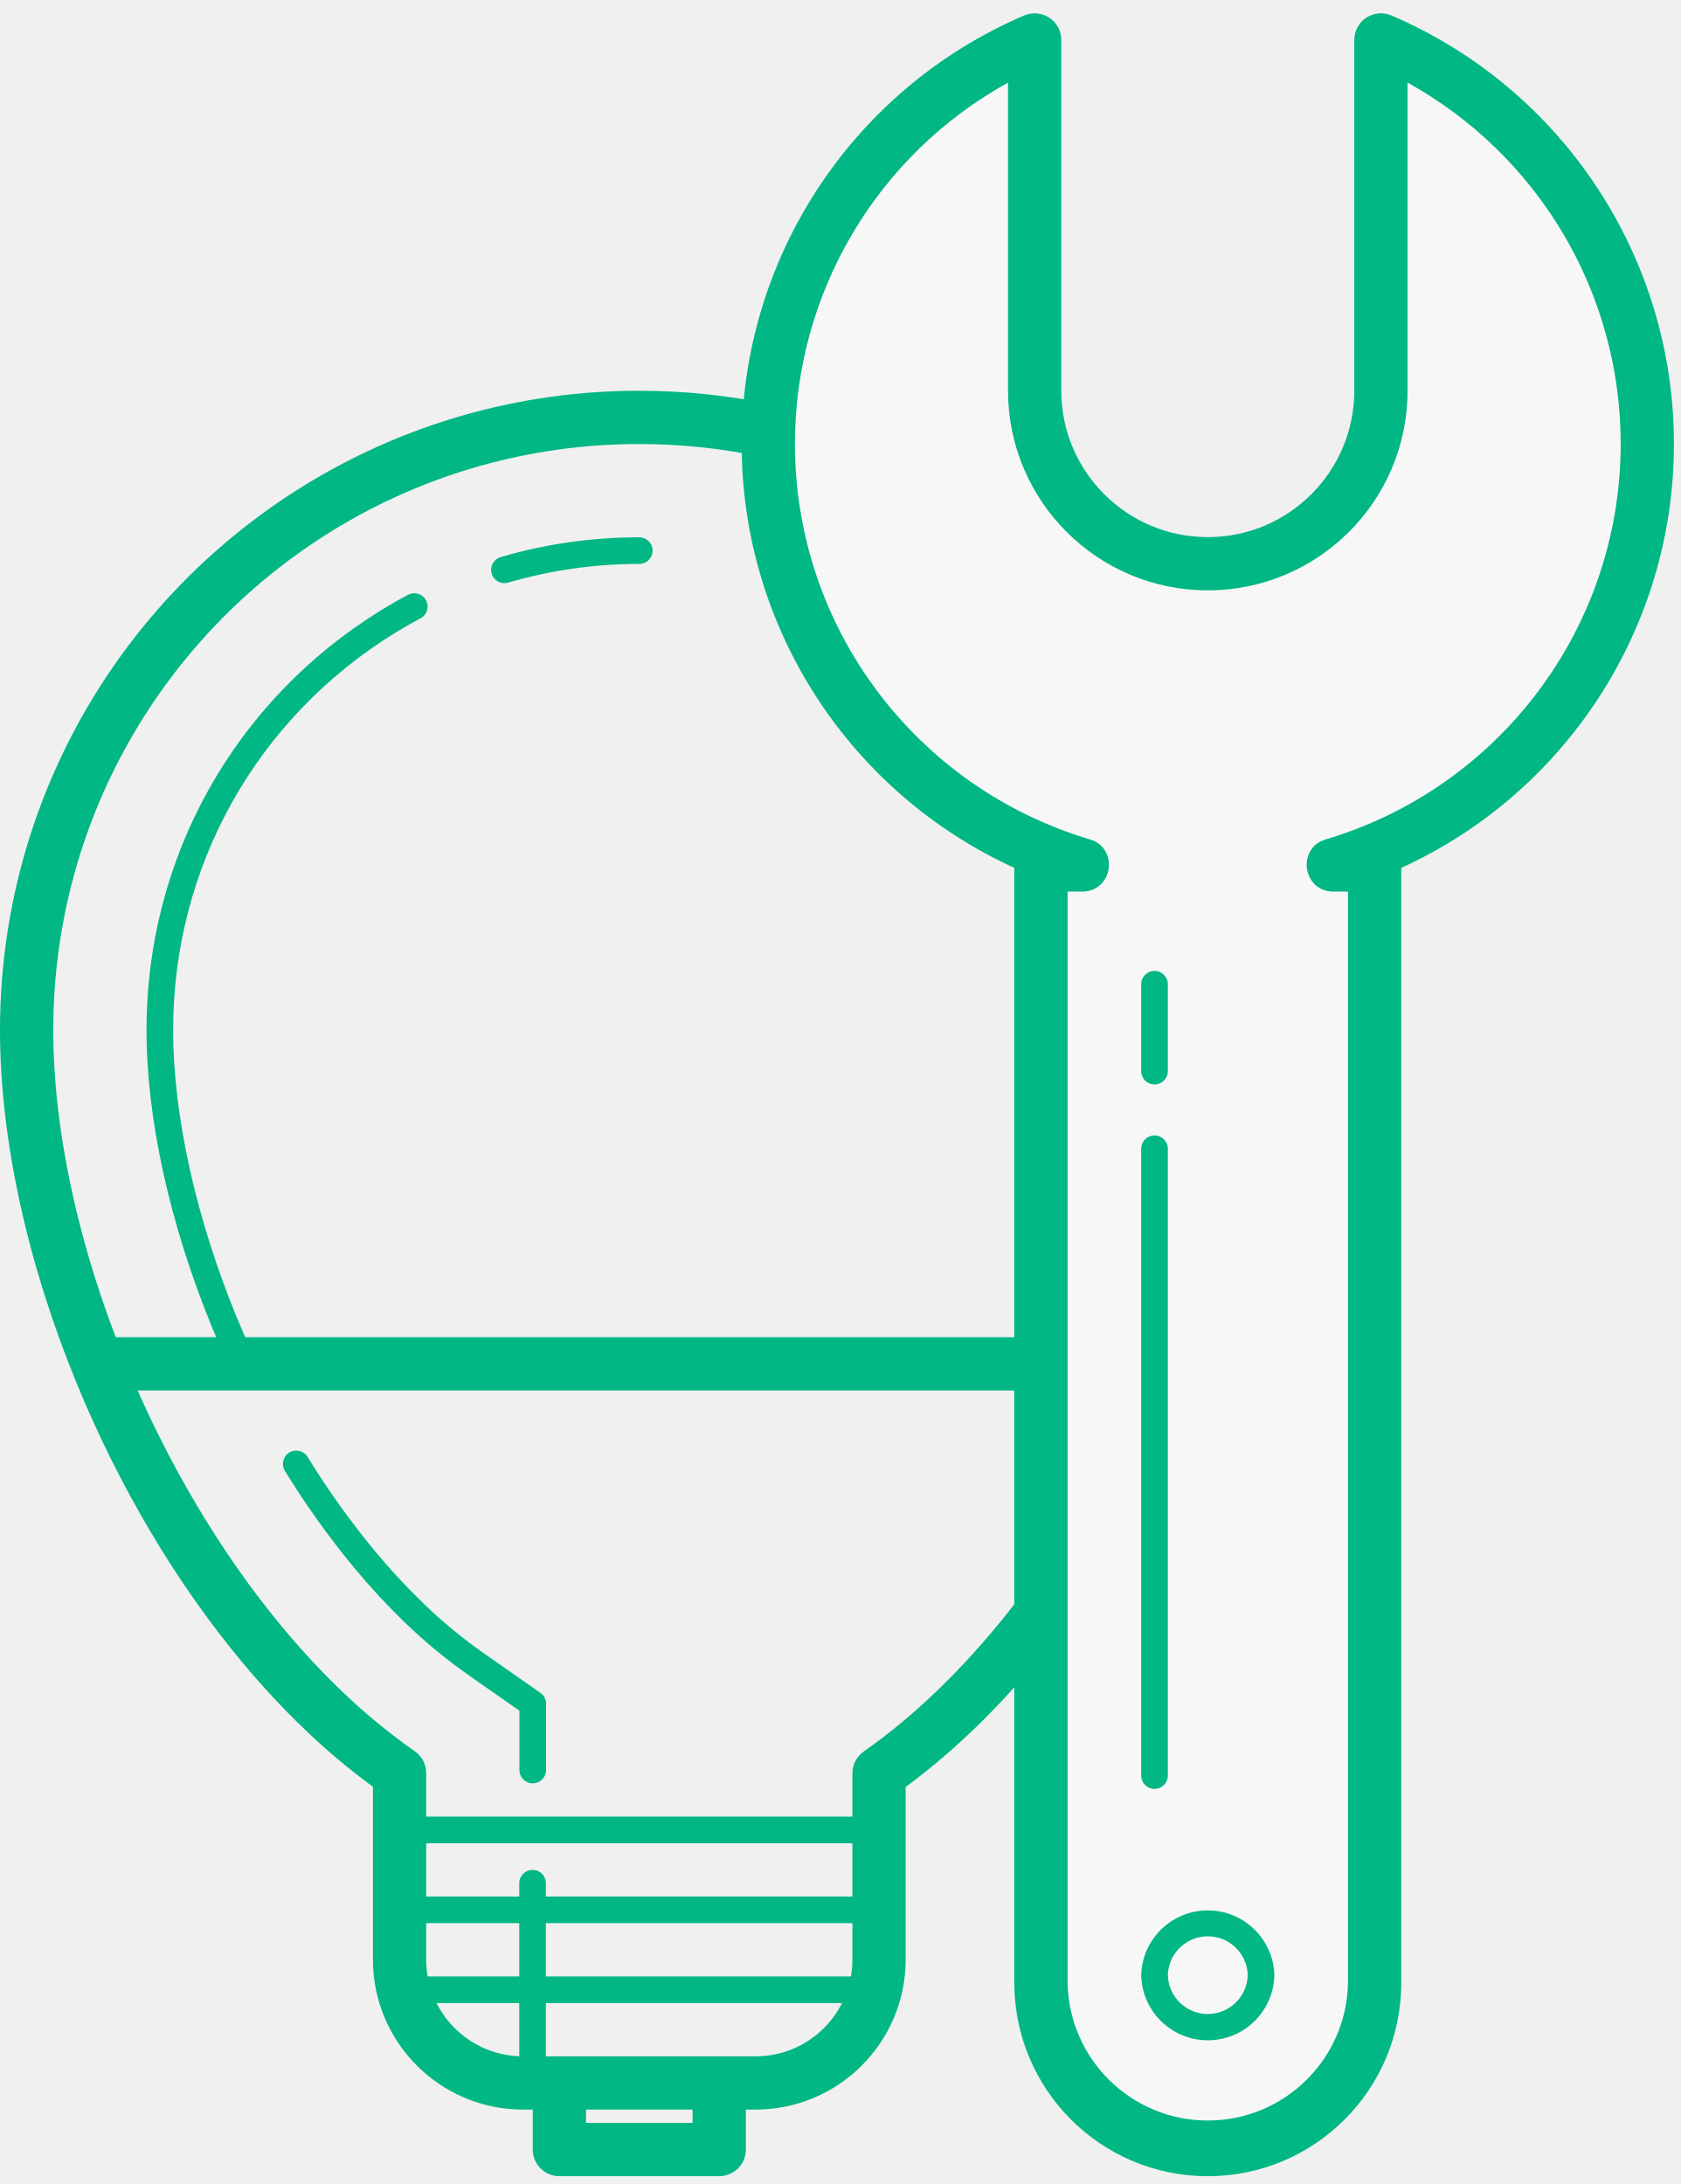
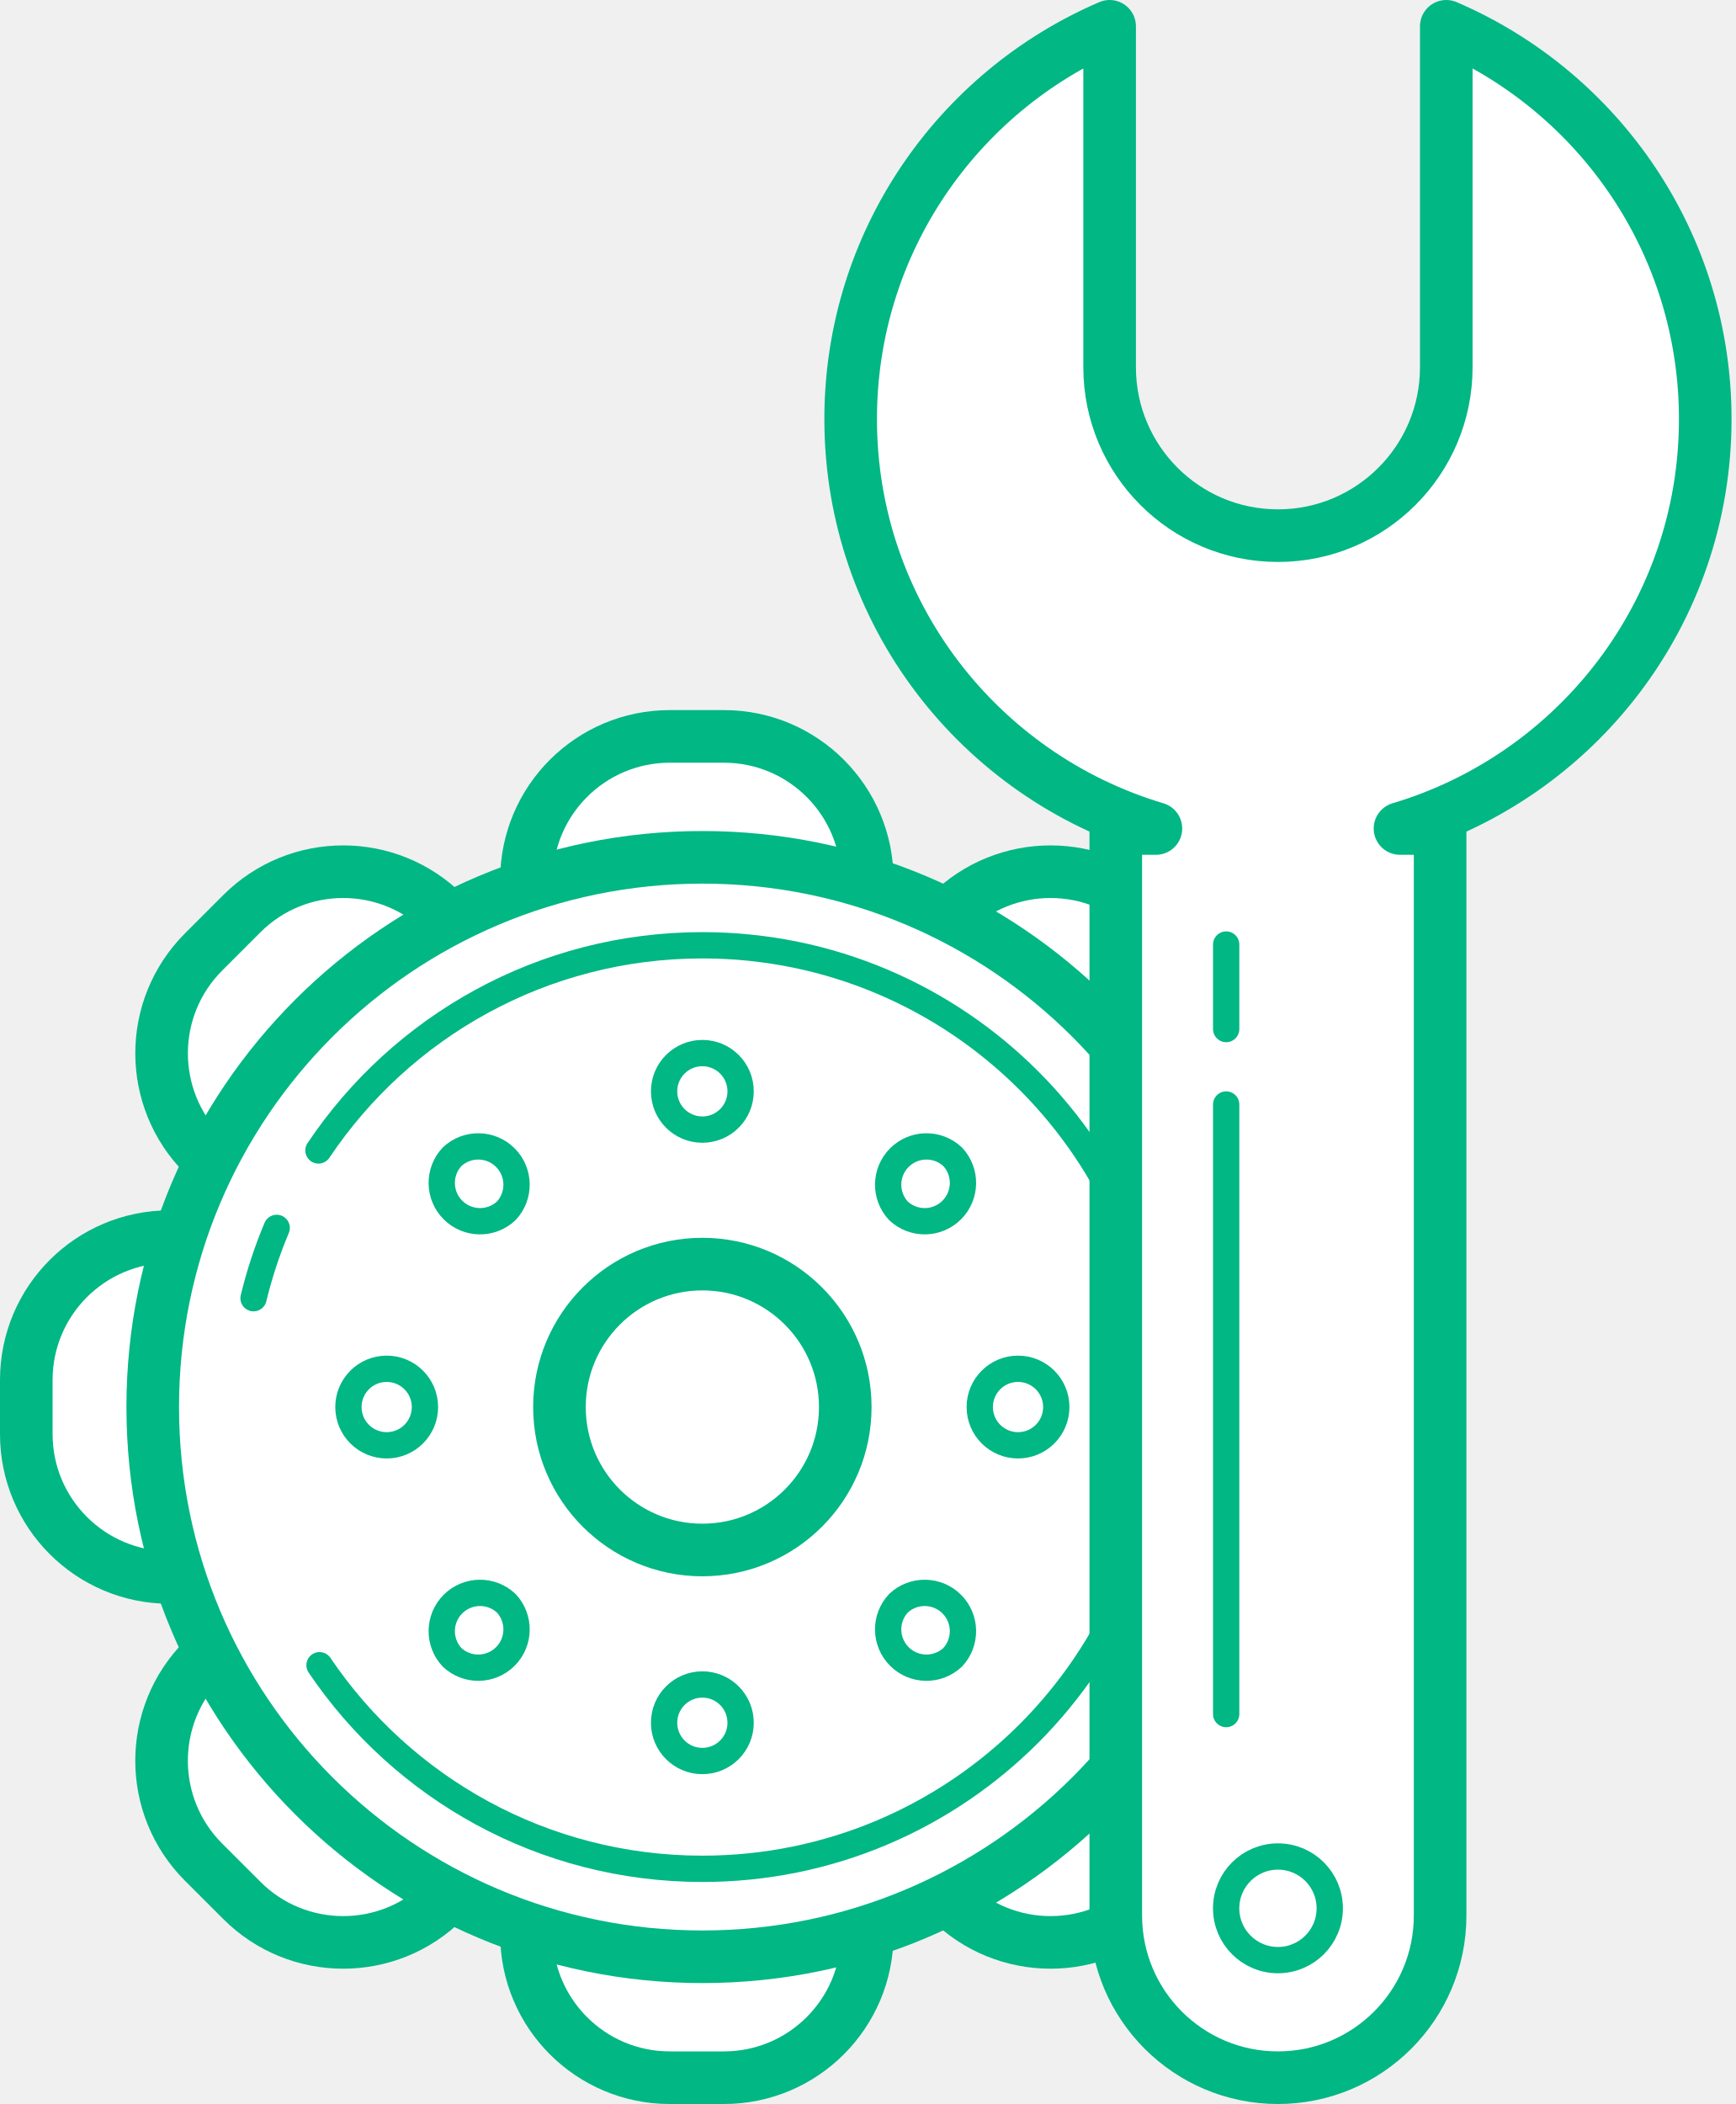
- <svg xmlns="http://www.w3.org/2000/svg" width="80" height="104" viewBox="0 0 80 104">
+ <svg xmlns="http://www.w3.org/2000/svg" width="132" height="160" viewBox="0 0 132 160">
  <g fill="none" fill-rule="evenodd">
-     <path d="M14.504 82.35a39.24 39.24 0 0 1-2.96-3.182c-3.165-3.793-5.88-8.39-7.893-13.294C1.296 60.14 0 54.224 0 49.048 0 38.36 5.553 28.628 14.483 23.12a30.313 30.313 0 0 1 15.956-4.512c16.81 0 30.439 13.628 30.439 30.439 0 12.748-7.616 28.59-17.756 36.046v8.216c0 3.947-3.2 7.147-7.146 7.147H24.903a7.147 7.147 0 0 1-7.147-7.147v-8.224a32.12 32.12 0 0 1-3.252-2.736zM58.34 49.048c0-15.41-12.492-27.903-27.902-27.903a27.777 27.777 0 0 0-14.625 4.135C7.626 30.33 2.536 39.25 2.536 49.048c0 4.826 1.226 10.418 3.462 15.863 1.917 4.67 4.5 9.044 7.494 12.632a36.71 36.71 0 0 0 2.768 2.977 29.414 29.414 0 0 0 3.492 2.876c.339.237.54.625.54 1.038v8.876a4.61 4.61 0 0 0 4.61 4.61h11.074a4.61 4.61 0 0 0 4.61-4.61v-8.867c0-.414.201-.802.54-1.039 9.71-6.793 17.215-22.187 17.215-34.356z" fill="#01B784" fill-rule="nonzero" />
-     <path d="M24.195 27.744c2.02-.59 4.12-.891 6.244-.891a.634.634 0 1 0 0-1.268c-2.244 0-4.464.317-6.6.942a.634.634 0 0 0 .356 1.217zM12.124 64.681a47.99 47.99 0 0 1-.847-1.939c-1.957-4.767-3.033-9.635-3.033-13.695 0-7.761 3.948-14.827 10.566-18.91.406-.249.814-.482 1.223-.699a.634.634 0 0 0-.594-1.12c-.433.229-.865.476-1.294.74-6.993 4.314-11.17 11.788-11.17 19.99 0 4.235 1.112 9.264 3.129 14.176.276.672.566 1.336.87 1.99a.634.634 0 0 0 1.15-.533zM24.731 84.286a.634.634 0 1 0 1.269 0v-3.154a.634.634 0 0 0-.27-.52l-2.706-1.892a23.816 23.816 0 0 1-2.814-2.32 30.974 30.974 0 0 1-2.338-2.514 39.118 39.118 0 0 1-3.227-4.509.634.634 0 1 0-1.08.666 40.385 40.385 0 0 0 3.333 4.655c.791.948 1.61 1.828 2.435 2.618.938.9 1.936 1.723 2.963 2.443l2.435 1.703v2.824z" fill="#01B784" fill-rule="nonzero" />
-     <path d="M55.479 63.677H4.747a1.268 1.268 0 0 0 0 2.536H55.48a1.268 1.268 0 0 0 0-2.536zM27.902 101.091v-1.268a1.268 1.268 0 0 0-2.536 0v2.536c0 .7.567 1.269 1.268 1.269h7.61c.7 0 1.268-.568 1.268-1.269v-2.536a1.268 1.268 0 1 0-2.537 0v1.268h-5.073zM19.024 87.774h22.83a.634.634 0 0 0 0-1.268h-22.83a.634.634 0 1 0 0 1.268zM19.333 91.579h22.829a.634.634 0 0 0 0-1.268h-22.83a.634.634 0 1 0 0 1.268zM19.333 95.384h22.829a.634.634 0 0 0 0-1.268h-22.83a.634.634 0 1 0 0 1.268z" fill-rule="nonzero" fill="#01B784" />
-     <path d="M24.723 89.677v8.878a.634.634 0 0 0 1.268 0v-8.878a.634.634 0 1 0-1.268 0z" fill="#01B784" fill-rule="nonzero" />
-     <path d="M78.434 21.137c0-8.63-5.225-16.035-12.683-19.235v16.699a8.244 8.244 0 0 1-8.244 8.244 8.244 8.244 0 0 1-8.244-8.244V1.902c-7.457 3.2-12.683 10.606-12.683 19.235 0 9.48 6.307 17.476 14.95 20.05h-1.966v53.23a7.944 7.944 0 0 0 15.886 0v-53.23h-1.965c8.643-2.574 14.949-10.57 14.949-20.05" fill="#F7F7F7" />
-     <path d="M35.312 21.137A22.193 22.193 0 0 1 48.763.737a1.268 1.268 0 0 1 1.768 1.165v16.699a6.975 6.975 0 1 0 13.952 0V1.902c0-.91.931-1.524 1.768-1.165a22.193 22.193 0 0 1 13.451 20.4c0 8.834-5.21 16.646-12.983 20.19v53.09a9.212 9.212 0 1 1-18.424 0V41.326c-7.773-3.544-12.983-11.356-12.983-20.189zm28.173 21.318c-1.463 0-1.764-2.067-.362-2.484 8.268-2.462 14.043-10.082 14.043-18.834 0-7.261-3.976-13.79-10.147-17.203V18.6a9.512 9.512 0 0 1-9.512 9.512 9.512 9.512 0 0 1-9.512-9.512V3.934a19.652 19.652 0 0 0-10.146 17.203c0 8.752 5.775 16.372 14.044 18.834 1.401.417 1.1 2.484-.362 2.484h-.699v51.962a6.676 6.676 0 0 0 13.35 0V42.455h-.697z" fill="#01B784" fill-rule="nonzero" />
-     <path d="M54.336 54.702v29.85a.634.634 0 1 0 1.269 0v-29.85a.634.634 0 1 0-1.269 0zM55.605 51.007v-4.139a.634.634 0 0 0-1.269 0v4.139a.634.634 0 0 0 1.269 0zM59.41 94.064a1.903 1.903 0 0 0-3.805 0 1.903 1.903 0 0 0 3.804 0zm1.268 0a3.172 3.172 0 0 1-6.342 0 3.172 3.172 0 0 1 6.342 0z" fill-rule="nonzero" fill="#01B784" />
+     <path d="M50.941 56h4.118c6.02 0 10.9 4.88 10.9 10.9v80.2c0 6.02-4.88 10.9-10.9 10.9h-4.118c-6.02 0-10.9-4.88-10.9-10.9V66.9c0-6.02 4.88-10.9 10.9-10.9" fill="#FFF" />
+     <path d="M50.941 56h4.118c6.02 0 10.9 4.88 10.9 10.9v80.2c0 6.02-4.88 10.9-10.9 10.9h-4.118c-6.02 0-10.9-4.88-10.9-10.9V66.9c0-6.02 4.88-10.9 10.9-10.9z" stroke="#01B784" stroke-width="4" stroke-linecap="round" stroke-linejoin="round" />
+     <path d="M104 104.941v4.118c0 6.02-4.88 10.9-10.9 10.9H12.9c-6.02 0-10.9-4.88-10.9-10.9v-4.118c0-6.02 4.88-10.9 10.9-10.9h80.2c6.02 0 10.9 4.88 10.9 10.9" fill="#FFF" />
+     <path d="M104 104.941v4.118c0 6.02-4.88 10.9-10.9 10.9H12.9c-6.02 0-10.9-4.88-10.9-10.9v-4.118c0-6.02 4.88-10.9 10.9-10.9h80.2c6.02 0 10.9 4.88 10.9 10.9z" stroke="#01B784" stroke-width="4" stroke-linecap="round" stroke-linejoin="round" />
+     <path d="M87.606 69.481l2.912 2.912c4.256 4.256 4.256 11.158 0 15.416l-56.71 56.71c-4.256 4.256-11.158 4.256-15.414 0l-2.914-2.912c-4.256-4.258-4.256-11.16 0-15.416l56.71-56.71c4.258-4.256 11.16-4.256 15.416 0" fill="#FFF" />
+     <path d="M87.606 69.481l2.912 2.912c4.256 4.256 4.256 11.158 0 15.416l-56.71 56.71c-4.256 4.256-11.158 4.256-15.414 0l-2.914-2.912c-4.256-4.258-4.256-11.16 0-15.416l56.71-56.71c4.258-4.256 11.16-4.256 15.416 0z" stroke="#01B784" stroke-width="4" stroke-linecap="round" stroke-linejoin="round" />
+     <path d="M18.394 69.481l-2.912 2.912c-4.256 4.256-4.256 11.158 0 15.416l56.71 56.71c4.256 4.256 11.158 4.256 15.414 0l2.914-2.912c4.256-4.258 4.256-11.16 0-15.416l-56.71-56.71c-4.258-4.256-11.16-4.256-15.416 0" fill="#FFF" />
+     <path d="M18.394 69.481l-2.912 2.912c-4.256 4.256-4.256 11.158 0 15.416l56.71 56.71c4.256 4.256 11.158 4.256 15.414 0l2.914-2.912c4.256-4.258 4.256-11.16 0-15.416l-56.71-56.71c-4.258-4.256-11.16-4.256-15.416 0z" stroke="#01B784" stroke-width="4" stroke-linecap="round" stroke-linejoin="round" />
+     <path d="M95.222 107c0 23.086-18.716 41.804-41.804 41.804-23.086 0-41.802-18.718-41.802-41.804 0-23.086 18.716-41.804 41.802-41.804 23.088 0 41.804 18.718 41.804 41.804" fill="#FFF" />
+     <path d="M95.222 107c0 23.086-18.716 41.804-41.804 41.804-23.086 0-41.802-18.718-41.802-41.804 0-23.086 18.716-41.804 41.802-41.804 23.088 0 41.804 18.718 41.804 41.804z" stroke="#01B784" stroke-width="4" stroke-linecap="round" stroke-linejoin="round" />
+     <path d="M24.22 87.487c6.298-9.408 17.026-15.602 29.198-15.602 19.394 0 35.116 15.722 35.116 35.114 0 19.394-15.722 35.116-35.116 35.116-12.12 0-22.808-6.142-29.116-15.482" fill="#FFF" />
+     <path d="M24.22 87.487c6.298-9.408 17.026-15.602 29.198-15.602 19.394 0 35.116 15.722 35.116 35.114 0 19.394-15.722 35.116-35.116 35.116-12.12 0-22.808-6.142-29.116-15.482" stroke="#01B784" stroke-width="2" stroke-linecap="round" stroke-linejoin="round" />
+     <path d="M19.284 98.722a34.924 34.924 0 0 1 1.76-5.346" fill="#FFF" />
+     <path d="M19.284 98.722a34.924 34.924 0 0 1 1.76-5.346" stroke="#01B784" stroke-width="2" stroke-linecap="round" stroke-linejoin="round" />
+     <path d="M64.287 107c0 6.002-4.866 10.87-10.87 10.87-6.002 0-10.868-4.868-10.868-10.87 0-6.002 4.866-10.87 10.868-10.87 6.004 0 10.87 4.868 10.87 10.87" fill="#FFF" />
+     <path d="M64.287 107c0 6.002-4.866 10.87-10.87 10.87-6.002 0-10.868-4.868-10.868-10.87 0-6.002 4.866-10.87 10.868-10.87 6.004 0 10.87 4.868 10.87 10.87z" stroke="#01B784" stroke-width="4" stroke-linecap="round" stroke-linejoin="round" />
+     <path d="M53.418 80.082a2.909 2.909 0 0 1 2.91 2.91 2.909 2.909 0 0 1-2.91 2.91 2.909 2.909 0 0 1-2.91-2.91 2.909 2.909 0 0 1 2.91-2.91" fill="#FFF" />
+     <path d="M53.418 80.082a2.909 2.909 0 0 1 2.91 2.91 2.909 2.909 0 0 1-2.91 2.91 2.909 2.909 0 0 1-2.91-2.91 2.909 2.909 0 0 1 2.91-2.91z" stroke="#01B784" stroke-width="2" stroke-linecap="round" stroke-linejoin="round" />
+     <path d="M26.5 107a2.909 2.909 0 0 1 2.91-2.91 2.909 2.909 0 0 1 2.91 2.91 2.909 2.909 0 0 1-2.91 2.91A2.909 2.909 0 0 1 26.5 107" fill="#FFF" />
+     <path d="M26.5 107a2.909 2.909 0 0 1 2.91-2.91 2.909 2.909 0 0 1 2.91 2.91 2.909 2.909 0 0 1-2.91 2.91A2.909 2.909 0 0 1 26.5 107z" stroke="#01B784" stroke-width="2" stroke-linecap="round" stroke-linejoin="round" />
+     <path d="M53.418 133.918a2.909 2.909 0 0 1-2.91-2.91 2.909 2.909 0 0 1 2.91-2.91 2.909 2.909 0 0 1 2.91 2.91 2.909 2.909 0 0 1-2.91 2.91" fill="#FFF" />
+     <path d="M53.418 133.918a2.909 2.909 0 0 1-2.91-2.91 2.909 2.909 0 0 1 2.91-2.91 2.909 2.909 0 0 1 2.91 2.91 2.909 2.909 0 0 1-2.91 2.91z" stroke="#01B784" stroke-width="2" stroke-linecap="round" stroke-linejoin="round" />
+     <path d="M80.336 107a2.909 2.909 0 0 1-2.91 2.91 2.909 2.909 0 0 1-2.91-2.91 2.909 2.909 0 0 1 2.91-2.91 2.909 2.909 0 0 1 2.91 2.91" fill="#FFF" />
+     <path d="M80.336 107a2.909 2.909 0 0 1-2.91 2.91 2.909 2.909 0 0 1-2.91-2.91 2.909 2.909 0 0 1 2.91-2.91 2.909 2.909 0 0 1 2.91 2.91z" stroke="#01B784" stroke-width="2" stroke-linecap="round" stroke-linejoin="round" />
+     <path d="M34.384 87.966a2.912 2.912 0 0 1 4.116 4.116 2.912 2.912 0 0 1-4.116-4.116" fill="#FFF" />
+     <path d="M34.384 87.966a2.912 2.912 0 0 1 4.116 4.116 2.912 2.912 0 0 1-4.116-4.116z" stroke="#01B784" stroke-width="2" stroke-linecap="round" stroke-linejoin="round" />
+     <path d="M34.384 126.034a2.912 2.912 0 0 1 4.116-4.116 2.912 2.912 0 0 1-4.116 4.116" fill="#FFF" />
+     <path d="M34.384 126.034a2.912 2.912 0 0 1 4.116-4.116 2.912 2.912 0 0 1-4.116 4.116z" stroke="#01B784" stroke-width="2" stroke-linecap="round" stroke-linejoin="round" />
+     <path d="M72.452 126.034a2.912 2.912 0 0 1-4.116-4.116 2.912 2.912 0 0 1 4.116 4.116" fill="#FFF" />
+     <path d="M72.452 126.034a2.912 2.912 0 0 1-4.116-4.116 2.912 2.912 0 0 1 4.116 4.116z" stroke="#01B784" stroke-width="2" stroke-linecap="round" stroke-linejoin="round" />
+     <path d="M72.452 87.966a2.912 2.912 0 0 1-4.116 4.116 2.912 2.912 0 0 1 4.116-4.116" fill="#FFF" />
+     <path d="M72.452 87.966a2.912 2.912 0 0 1-4.116 4.116 2.912 2.912 0 0 1 4.116-4.116z" stroke="#01B784" stroke-width="2" stroke-linecap="round" stroke-linejoin="round" />
+     <path d="M129.693 31.87c0-13.4-8.116-24.9-19.696-29.87v25.93c0 7.07-5.73 12.804-12.802 12.804-7.07 0-12.802-5.734-12.802-12.804V2c-11.58 4.97-19.696 16.47-19.696 29.87 0 14.72 9.794 27.138 23.216 31.134h-3.052v82.66c0 6.814 5.522 12.336 12.334 12.336 6.812 0 12.334-5.522 12.334-12.336v-82.66h-3.052c13.422-3.996 23.216-16.414 23.216-31.134" fill="#FFF" />
+     <path d="M129.693 31.87c0-13.4-8.116-24.9-19.696-29.87v25.93c0 7.07-5.73 12.804-12.802 12.804-7.07 0-12.802-5.734-12.802-12.804V2c-11.58 4.97-19.696 16.47-19.696 29.87 0 14.72 9.794 27.138 23.216 31.134h-3.052v82.66c0 6.814 5.522 12.336 12.334 12.336 6.812 0 12.334-5.522 12.334-12.336v-82.66h-3.052c13.422-3.996 23.216-16.414 23.216-31.134z" stroke="#01B784" stroke-width="4" stroke-linecap="round" stroke-linejoin="round" />
+     <path d="M93.257 83.993v46.354" fill="#FFF" />
+     <path d="M93.257 83.993v46.354" stroke="#01B784" stroke-width="2" stroke-linecap="round" stroke-linejoin="round" />
+     <g>
+       <path d="M93.257 78.254v-6.426" fill="#FFF" />
+       <path d="M93.257 78.254v-6.426" stroke="#01B784" stroke-width="2" stroke-linecap="round" stroke-linejoin="round" />
+     </g>
+     <path d="M101.135 145.118a3.94 3.94 0 1 1-7.88.001 3.94 3.94 0 0 1 7.88 0" fill="#FFF" />
+     <path d="M101.135 145.118a3.94 3.94 0 1 1-7.88.001 3.94 3.94 0 0 1 7.88 0z" stroke="#01B784" stroke-width="2" stroke-linecap="round" stroke-linejoin="round" />
  </g>
</svg>
